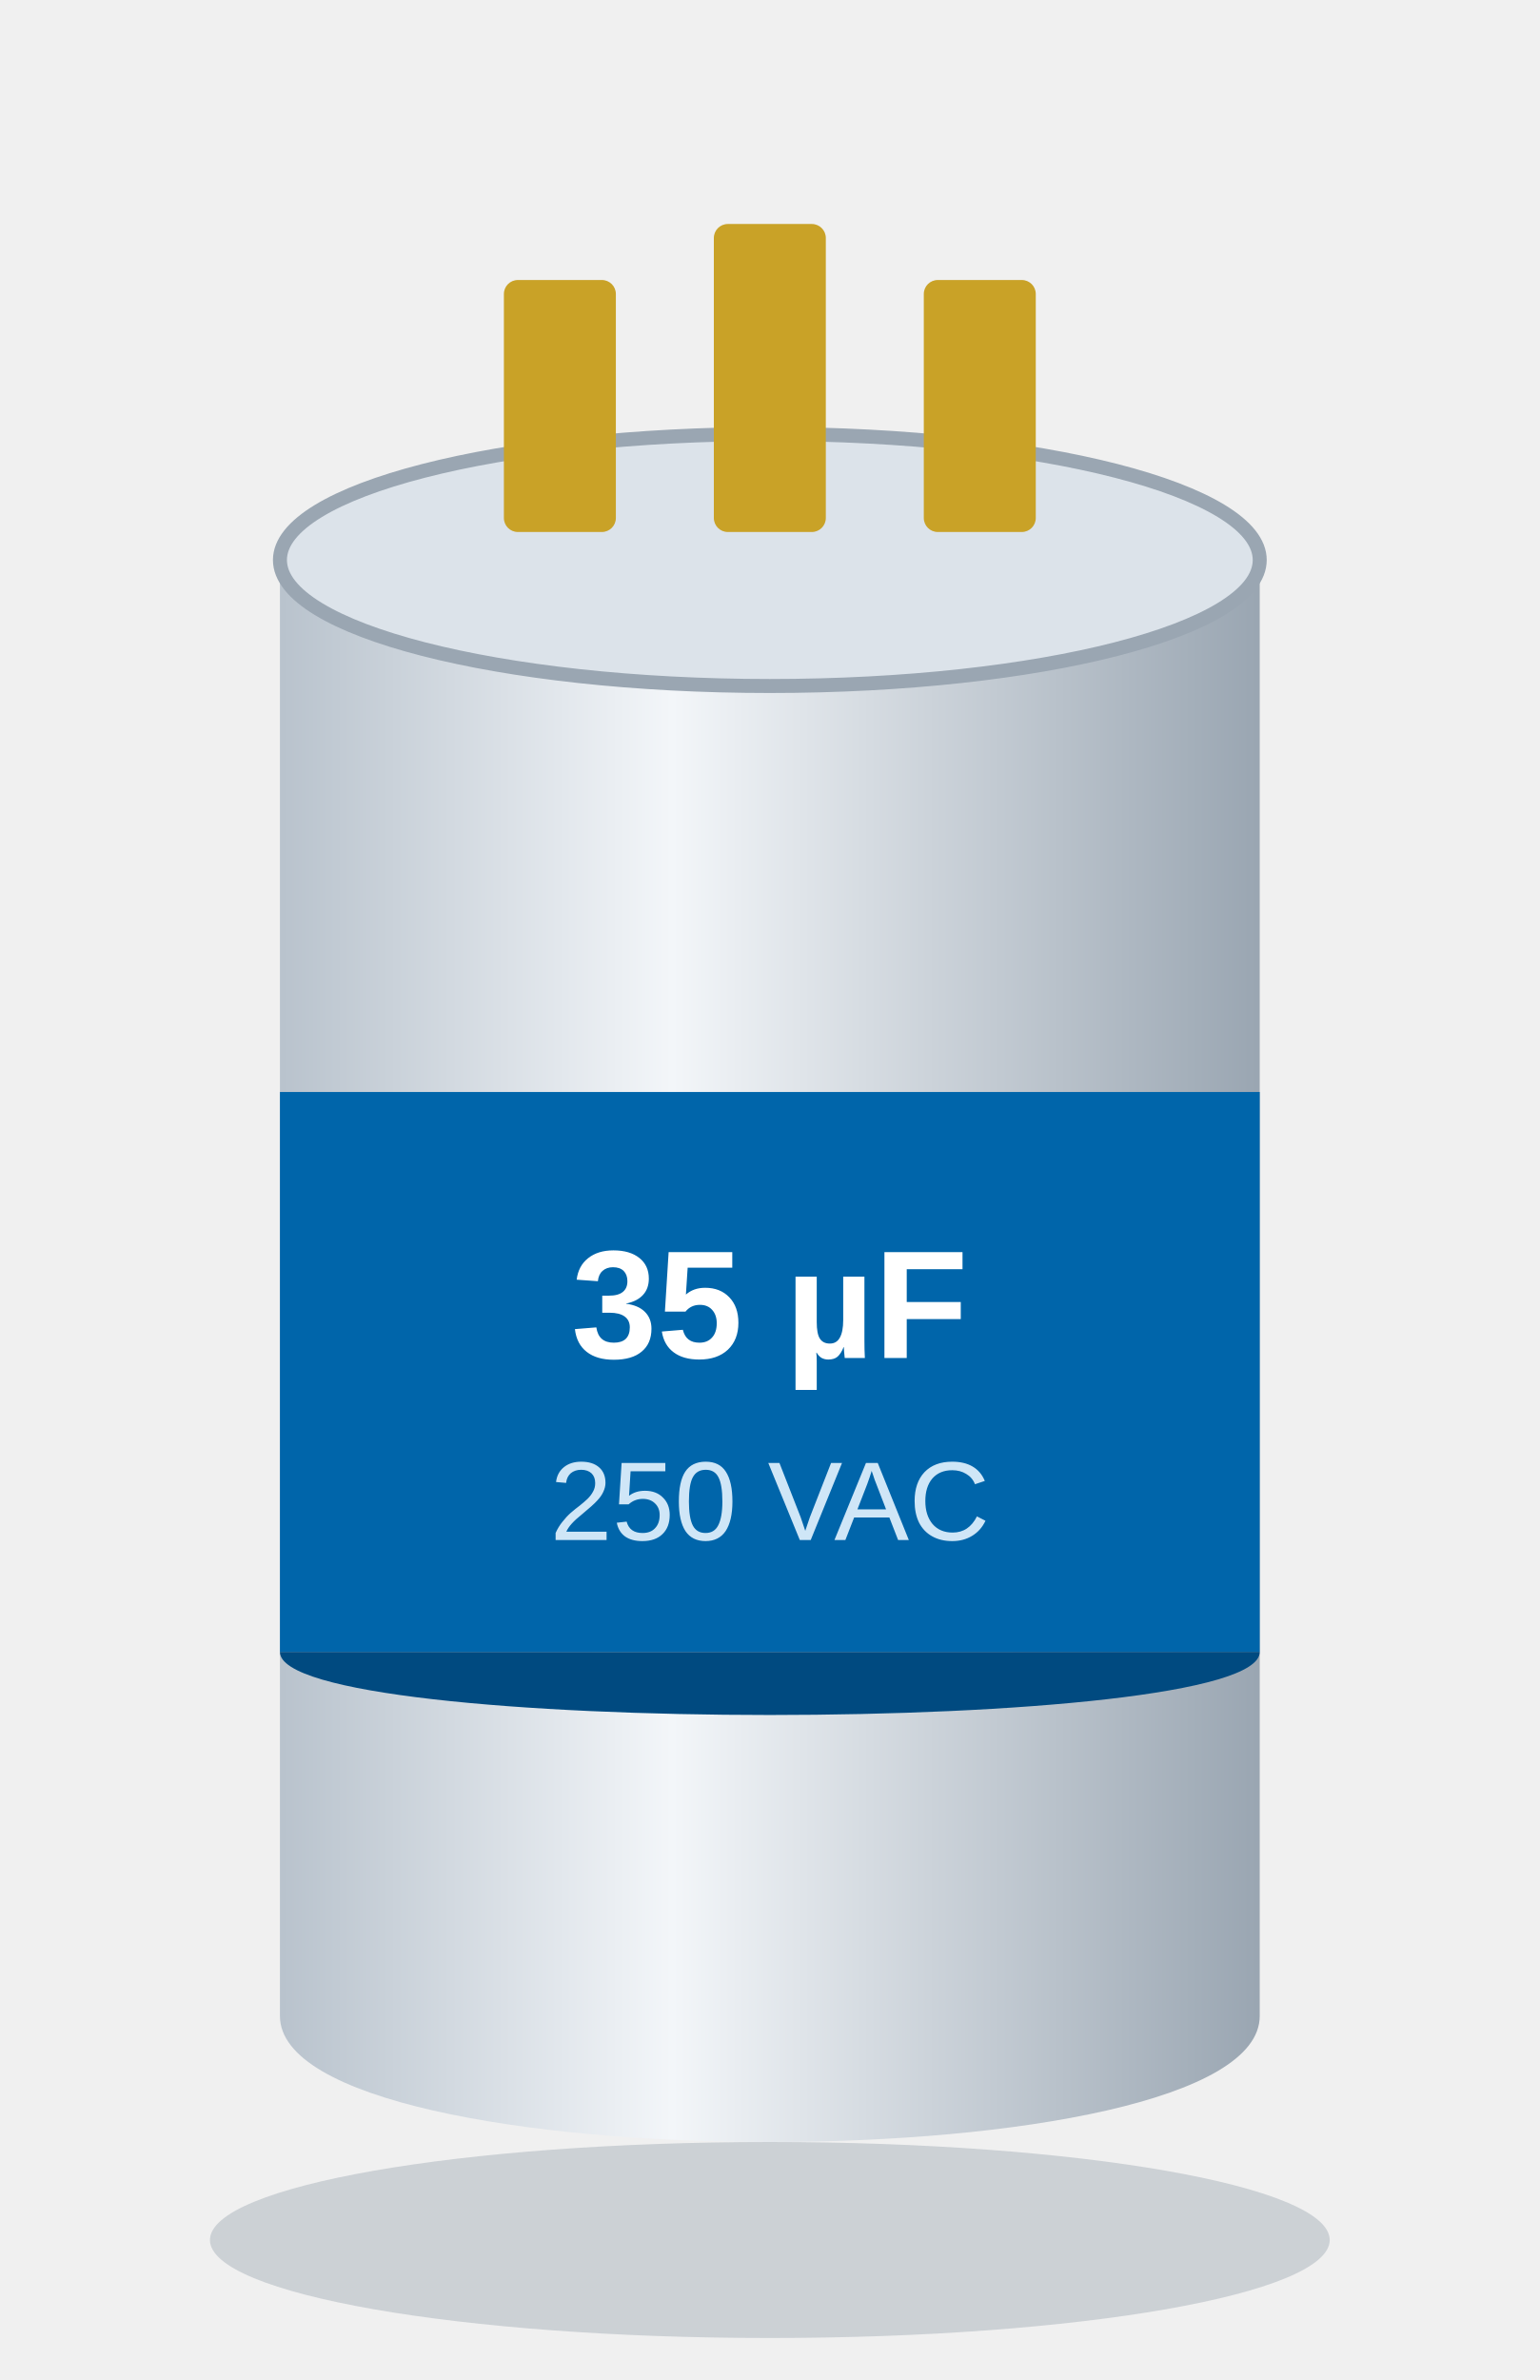
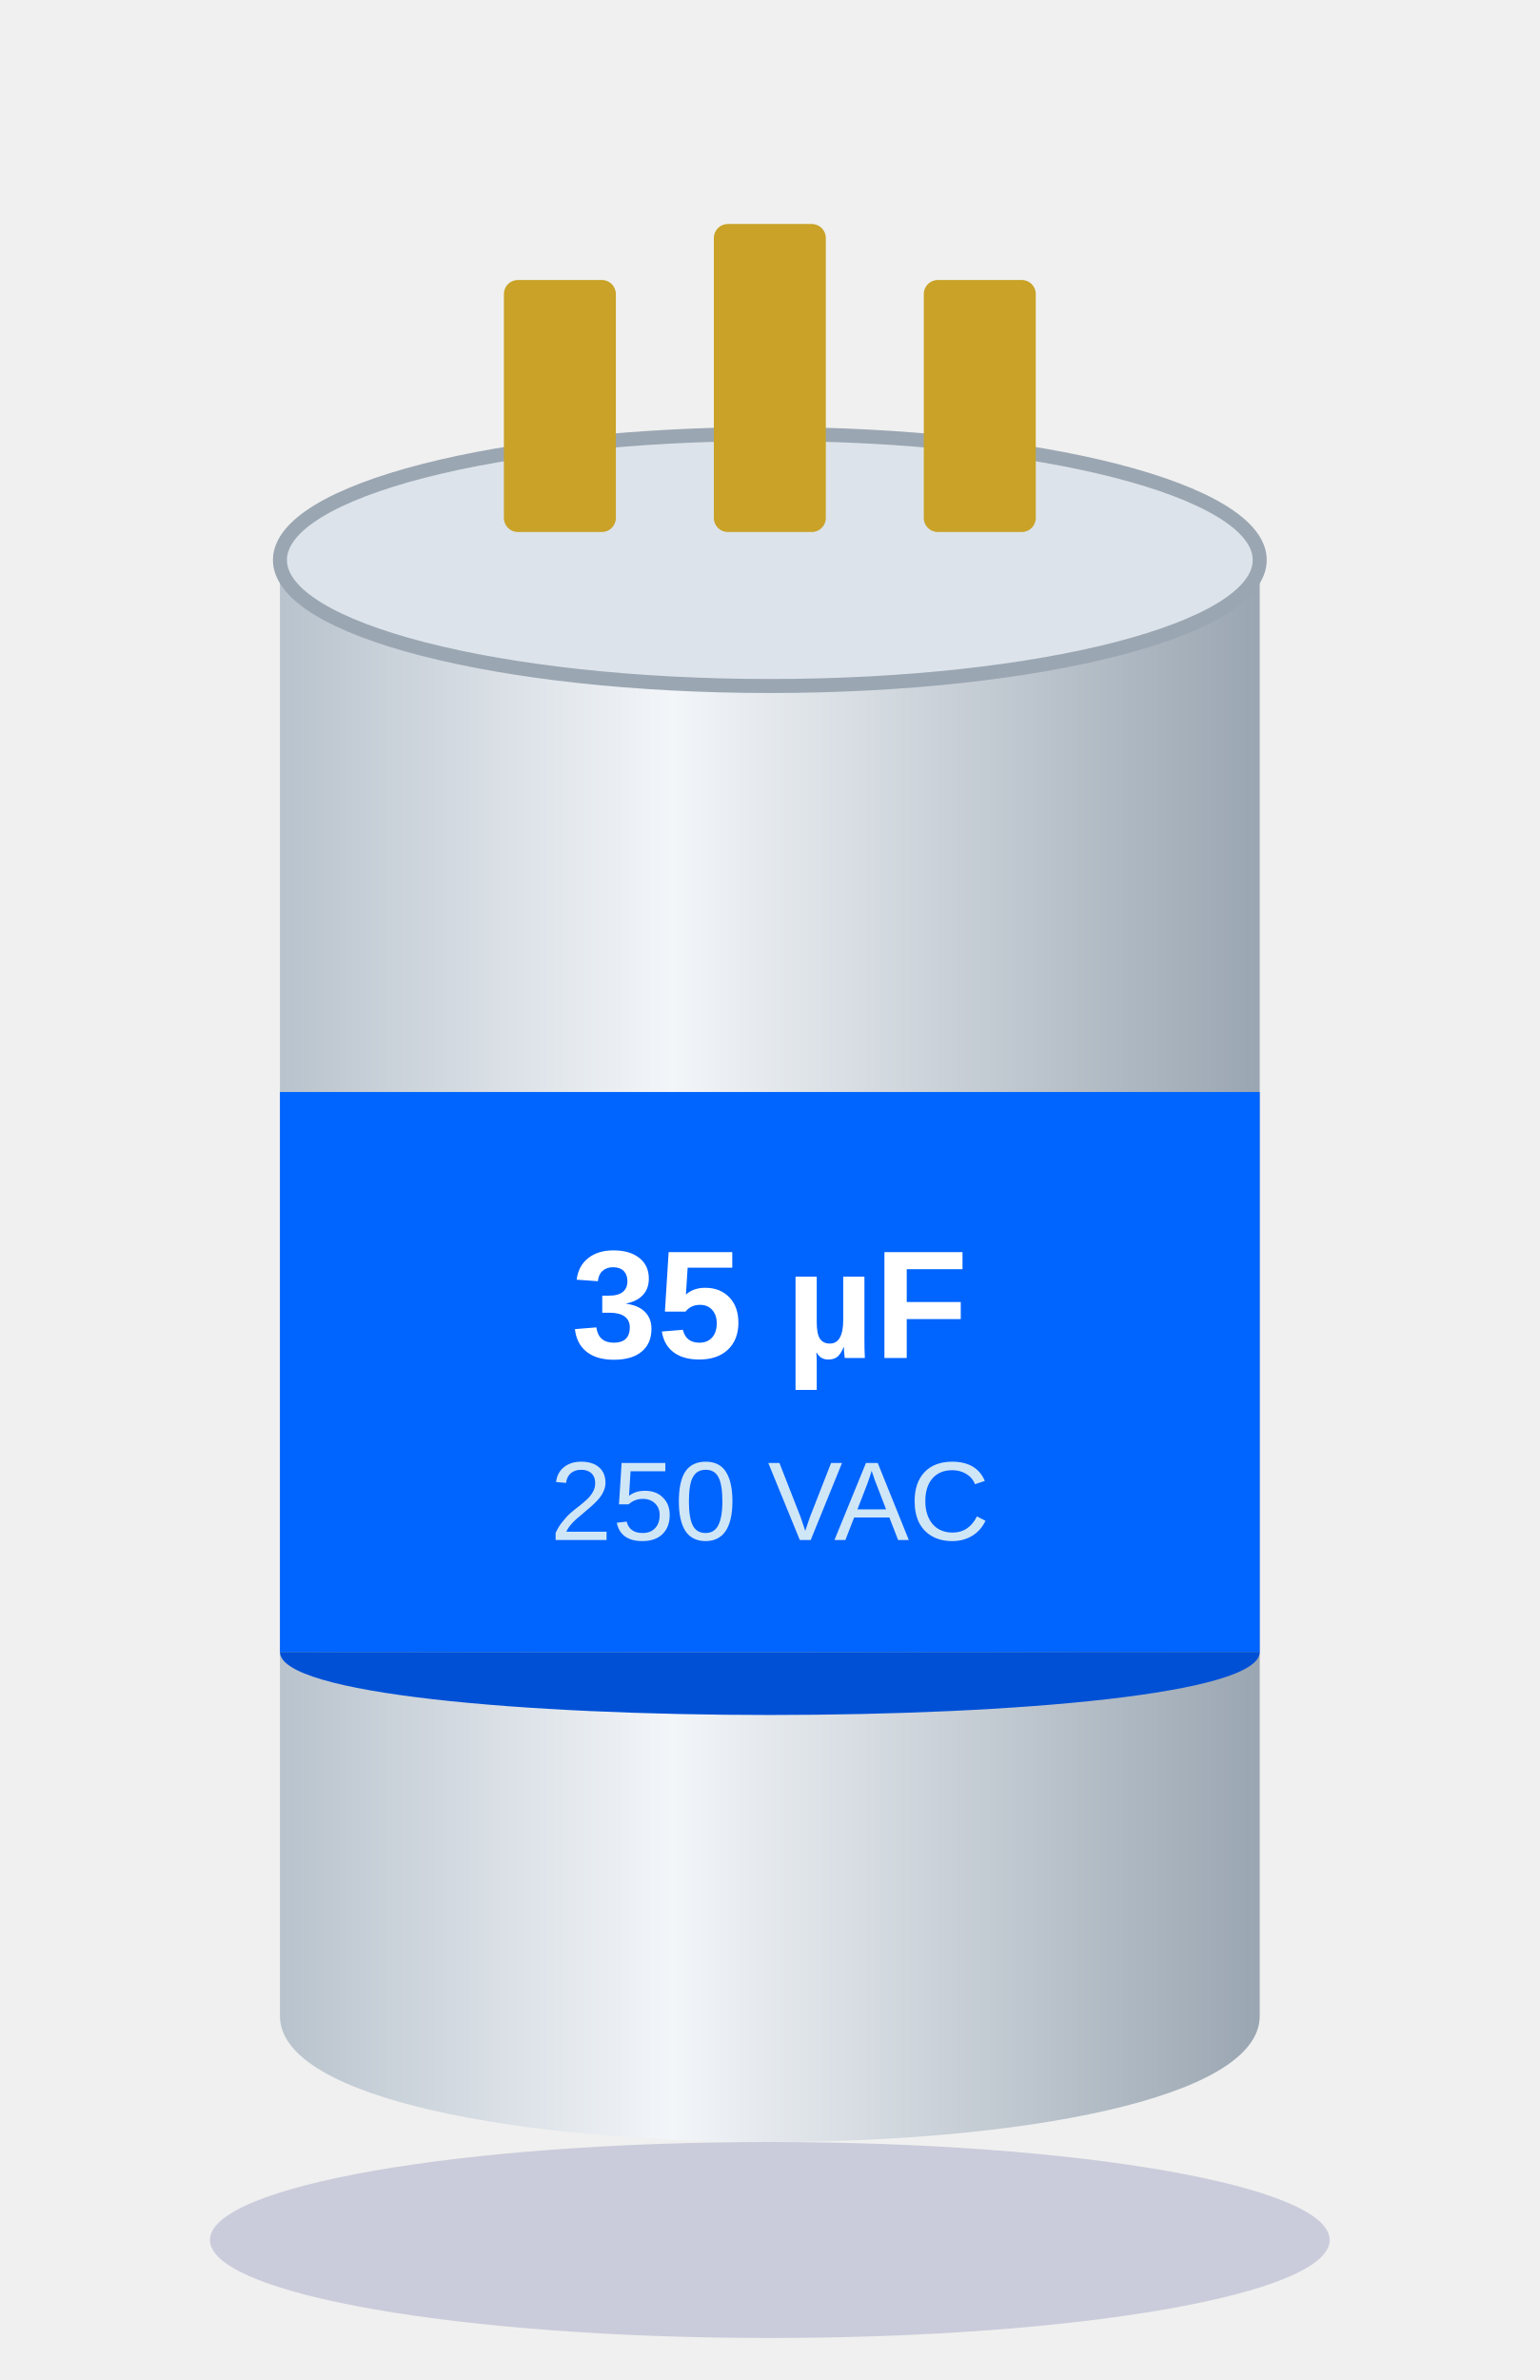
<svg xmlns="http://www.w3.org/2000/svg" viewBox="0 0 110 170" width="110" height="170">
  <defs>
    <linearGradient id="a" x1="0" x2="1">
      <stop offset="0" stop-color="#B9C3CD" />
      <stop offset=".4" stop-color="#F3F6F9" />
      <stop offset="1" stop-color="#9AA6B2" />
    </linearGradient>
  </defs>
-   <ellipse cx="55" cy="160" rx="40" ry="7" fill="#0B2A45" opacity=".16" />
+   <ellipse cx="55" cy="160" rx="40" ry="7" fill="#000F6B" opacity=".16" />
  <path d="M20 40 V144 C20 156 90 156 90 144 V40 Z" fill="url(#a)" />
  <ellipse cx="55" cy="40" rx="35" ry="9" fill="#DCE3EA" stroke="#9AA6B2" />
-   <rect x="20" y="78" width="70" height="40" fill="#0065AA" />
-   <path d="M20 118 C20 124 90 124 90 118" fill="#004A80" />
-   <text x="55" y="97" text-anchor="middle" font-family="Archivo, Arial, sans-serif" font-size="11" font-weight="700" fill="#FFFFFF">35 µF</text>
-   <text x="55" y="110" text-anchor="middle" font-family="Archivo, Arial, sans-serif" font-size="8" fill="#CFE6F7">250 VAC</text>
+   <rect x="20" y="78" width="70" height="40" fill="#0064FF" />
+   <path d="M20 118 C20 124 90 124 90 118" fill="#0050D6" />
+   <text x="55" y="97" text-anchor="middle" font-family="Poppins, Arial, sans-serif" font-size="11" font-weight="700" fill="#FFFFFF">35 µF</text>
+   <text x="55" y="110" text-anchor="middle" font-family="Poppins, Arial, sans-serif" font-size="8" fill="#CFE6F7">250 VAC</text>
  <g fill="#C9A227">
    <rect x="36" y="20" width="8" height="18" rx="1" />
    <rect x="51" y="16" width="8" height="22" rx="1" />
    <rect x="66" y="20" width="8" height="18" rx="1" />
  </g>
</svg>
